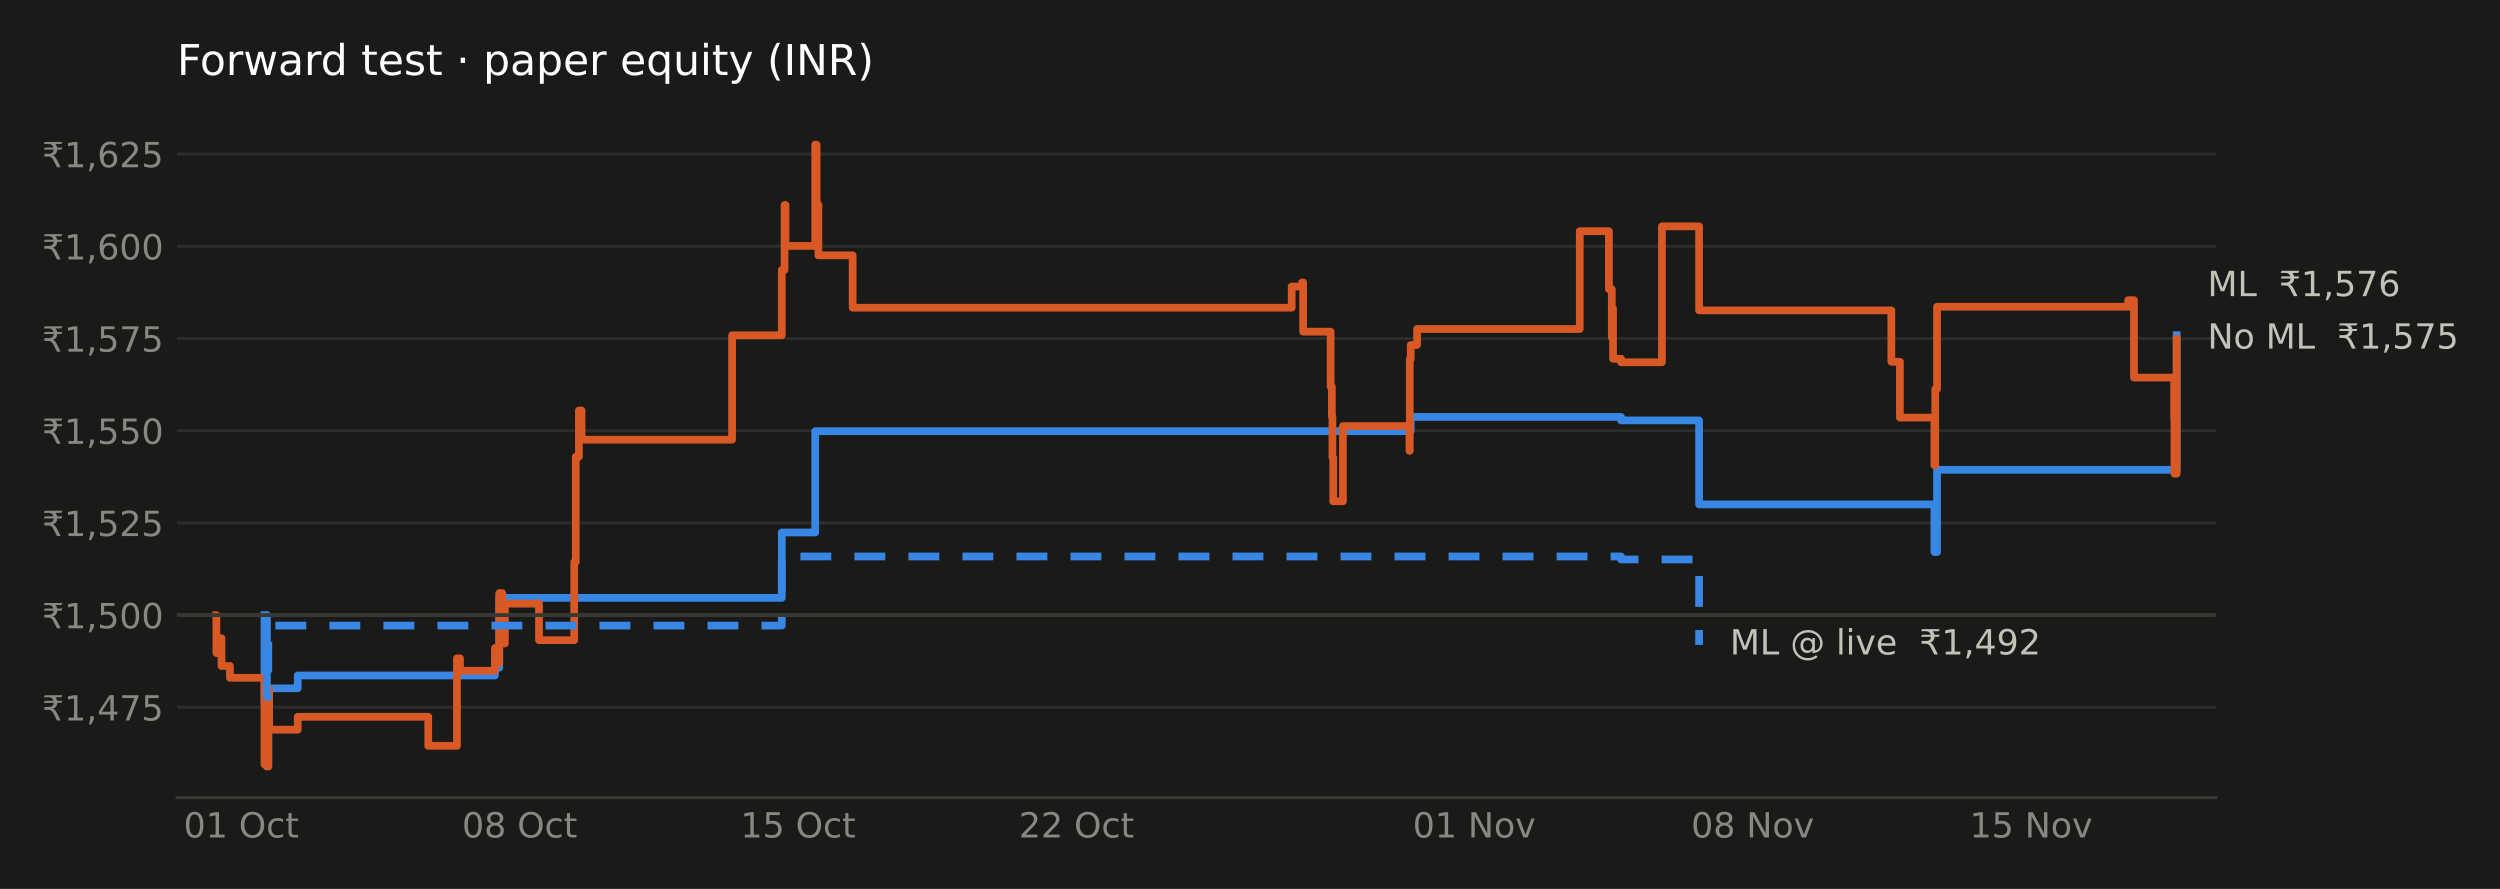
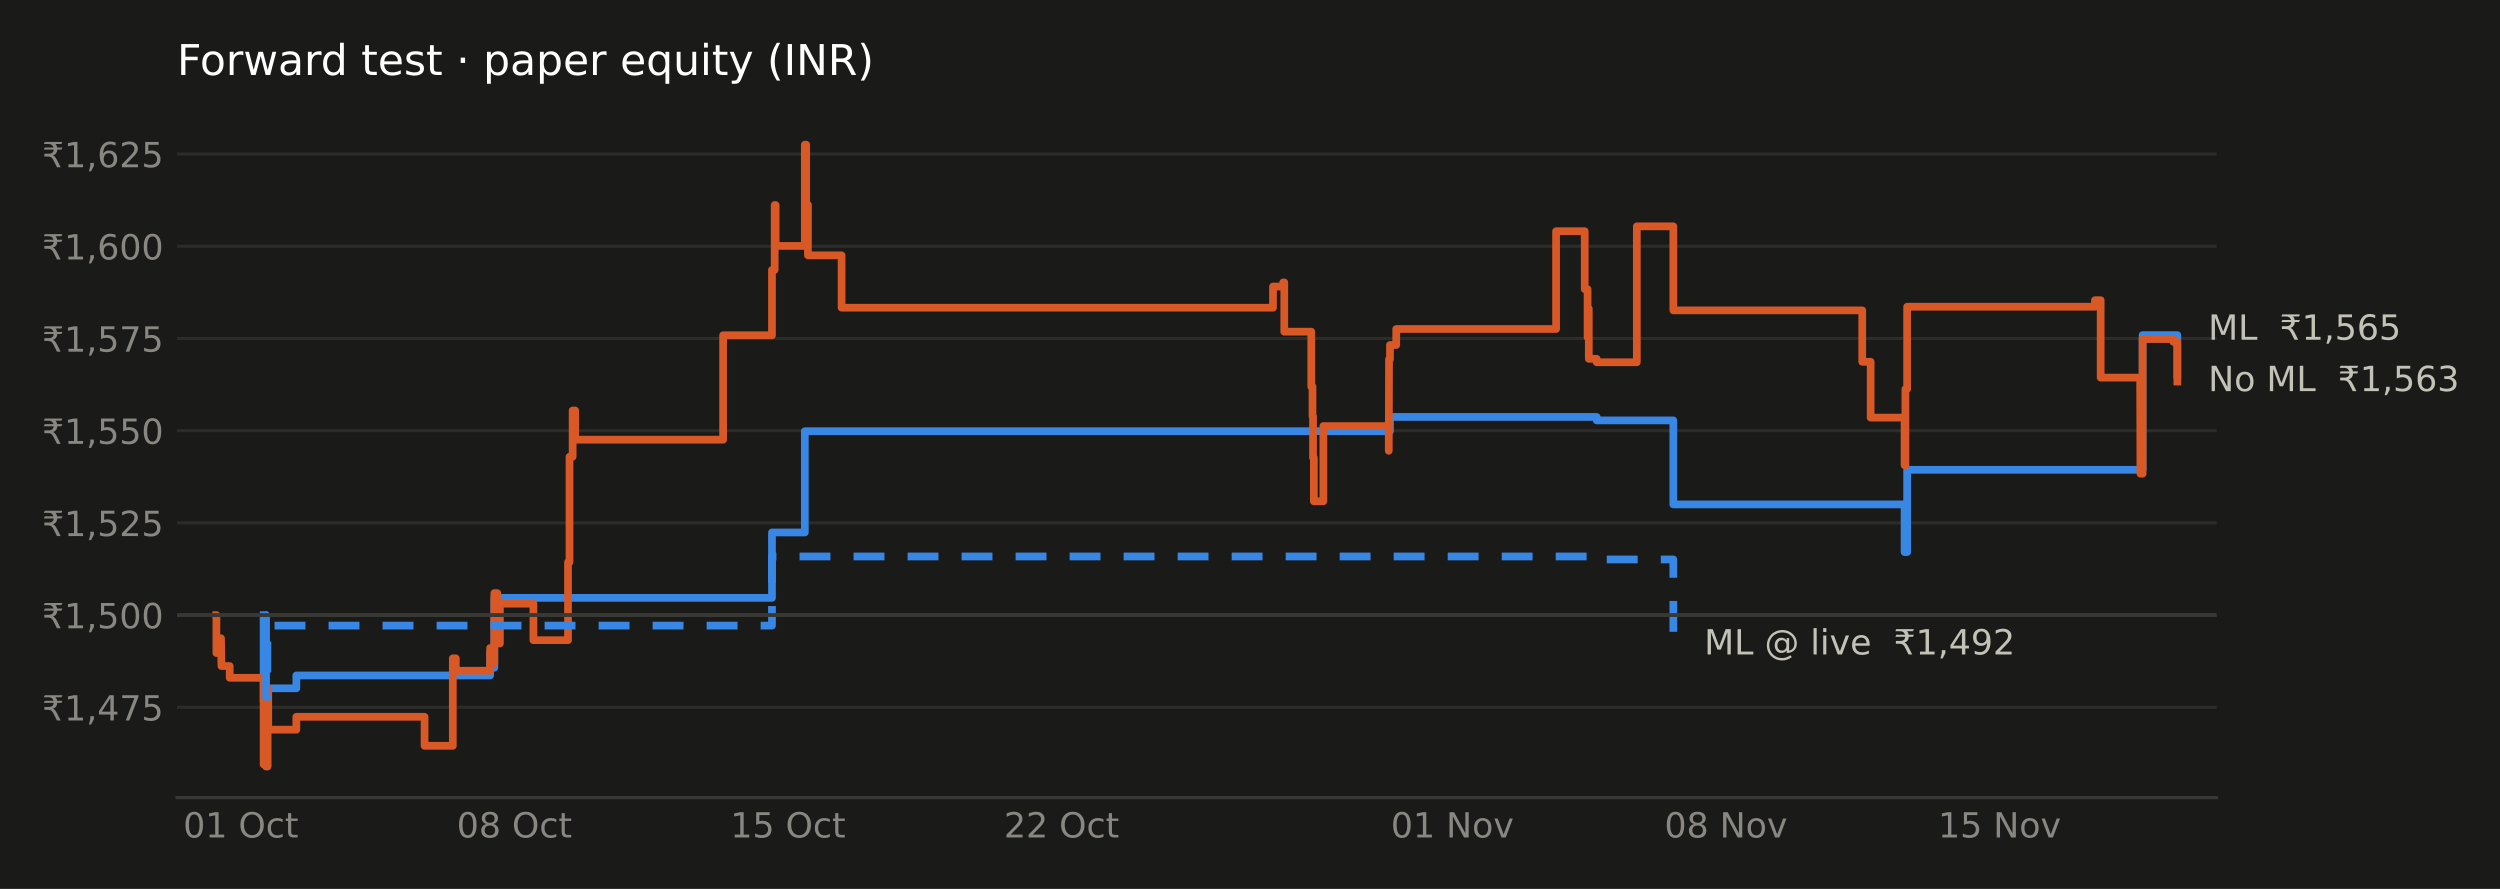
<svg xmlns="http://www.w3.org/2000/svg" xmlns:xlink="http://www.w3.org/1999/xlink" width="648pt" height="230.4pt" viewBox="0 0 648 230.4" version="1.1">
  <defs>
    <style type="text/css">*{stroke-linejoin: round; stroke-linecap: butt}</style>
  </defs>
  <g id="figure_1">
    <g id="patch_1">
      <path d="M 0 230.4  L 648 230.4  L 648 0  L 0 0  z " style="fill: #1a1a19" />
    </g>
    <g id="axes_1">
      <g id="patch_2">
-         <path d="M 45.89 206.74  L 574.352 206.74  L 574.352 29.44  L 45.89 29.44  z " style="fill: #1a1a19" />
+         <path d="M 45.89 206.74  L 574.532 206.74  L 574.532 29.44  L 45.89 29.44  z " style="fill: #1a1a19" />
      </g>
      <g id="matplotlib.axis_1">
        <g id="xtick_1">
          <g id="line2d_1" />
          <g id="text_1">
-             <g style="fill: #898781" transform="translate(47.59479 217.0786) scale(0.09 -0.09)">
+             <g style="fill: #898781" transform="translate(47.48564 217.0786) scale(0.09 -0.09)">
              <defs>
                <path id="DejaVuSans-30" d="M 2034 4250  Q 1547 4250 1301 3770  Q 1056 3291 1056 2328  Q 1056 1369 1301 889  Q 1547 409 2034 409  Q 2525 409 2770 889  Q 3016 1369 3016 2328  Q 3016 3291 2770 3770  Q 2525 4250 2034 4250  z M 2034 4750  Q 2819 4750 3233 4129  Q 3647 3509 3647 2328  Q 3647 1150 3233 529  Q 2819 -91 2034 -91  Q 1250 -91 836 529  Q 422 1150 422 2328  Q 422 3509 836 4129  Q 1250 4750 2034 4750  z " transform="scale(0.015625)" />
                <path id="DejaVuSans-31" d="M 794 531  L 1825 531  L 1825 4091  L 703 3866  L 703 4441  L 1819 4666  L 2450 4666  L 2450 531  L 3481 531  L 3481 0  L 794 0  L 794 531  z " transform="scale(0.015625)" />
                <path id="DejaVuSans-20" transform="scale(0.015625)" />
                <path id="DejaVuSans-4f" d="M 2522 4238  Q 1834 4238 1429 3725  Q 1025 3213 1025 2328  Q 1025 1447 1429 934  Q 1834 422 2522 422  Q 3209 422 3611 934  Q 4013 1447 4013 2328  Q 4013 3213 3611 3725  Q 3209 4238 2522 4238  z M 2522 4750  Q 3503 4750 4090 4092  Q 4678 3434 4678 2328  Q 4678 1225 4090 567  Q 3503 -91 2522 -91  Q 1538 -91 948 565  Q 359 1222 359 2328  Q 359 3434 948 4092  Q 1538 4750 2522 4750  z " transform="scale(0.015625)" />
                <path id="DejaVuSans-63" d="M 3122 3366  L 3122 2828  Q 2878 2963 2633 3030  Q 2388 3097 2138 3097  Q 1578 3097 1268 2742  Q 959 2388 959 1747  Q 959 1106 1268 751  Q 1578 397 2138 397  Q 2388 397 2633 464  Q 2878 531 3122 666  L 3122 134  Q 2881 22 2623 -34  Q 2366 -91 2075 -91  Q 1284 -91 818 406  Q 353 903 353 1747  Q 353 2603 823 3093  Q 1294 3584 2113 3584  Q 2378 3584 2631 3529  Q 2884 3475 3122 3366  z " transform="scale(0.015625)" />
                <path id="DejaVuSans-74" d="M 1172 4494  L 1172 3500  L 2356 3500  L 2356 3053  L 1172 3053  L 1172 1153  Q 1172 725 1289 603  Q 1406 481 1766 481  L 2356 481  L 2356 0  L 1766 0  Q 1100 0 847 248  Q 594 497 594 1153  L 594 3053  L 172 3053  L 172 3500  L 594 3500  L 594 4494  L 1172 4494  z " transform="scale(0.015625)" />
              </defs>
              <use xlink:href="#DejaVuSans-30" />
              <use xlink:href="#DejaVuSans-31" transform="translate(63.62305 0)" />
              <use xlink:href="#DejaVuSans-20" transform="translate(127.2461 0)" />
              <use xlink:href="#DejaVuSans-4f" transform="translate(159.0332 0)" />
              <use xlink:href="#DejaVuSans-63" transform="translate(237.7441 0)" />
              <use xlink:href="#DejaVuSans-74" transform="translate(292.7246 0)" />
            </g>
          </g>
        </g>
        <g id="xtick_2">
          <g id="line2d_2" />
          <g id="text_2">
-             <g style="fill: #898781" transform="translate(119.7613 217.0786) scale(0.09 -0.09)">
+             <g style="fill: #898781" transform="translate(118.3979 217.0786) scale(0.09 -0.09)">
              <defs>
                <path id="DejaVuSans-38" d="M 2034 2216  Q 1584 2216 1326 1975  Q 1069 1734 1069 1313  Q 1069 891 1326 650  Q 1584 409 2034 409  Q 2484 409 2743 651  Q 3003 894 3003 1313  Q 3003 1734 2745 1975  Q 2488 2216 2034 2216  z M 1403 2484  Q 997 2584 770 2862  Q 544 3141 544 3541  Q 544 4100 942 4425  Q 1341 4750 2034 4750  Q 2731 4750 3128 4425  Q 3525 4100 3525 3541  Q 3525 3141 3298 2862  Q 3072 2584 2669 2484  Q 3125 2378 3379 2068  Q 3634 1759 3634 1313  Q 3634 634 3220 271  Q 2806 -91 2034 -91  Q 1263 -91 848 271  Q 434 634 434 1313  Q 434 1759 690 2068  Q 947 2378 1403 2484  z M 1172 3481  Q 1172 3119 1398 2916  Q 1625 2713 2034 2713  Q 2441 2713 2670 2916  Q 2900 3119 2900 3481  Q 2900 3844 2670 4047  Q 2441 4250 2034 4250  Q 1625 4250 1398 4047  Q 1172 3844 1172 3481  z " transform="scale(0.015625)" />
              </defs>
              <use xlink:href="#DejaVuSans-30" />
              <use xlink:href="#DejaVuSans-38" transform="translate(63.62305 0)" />
              <use xlink:href="#DejaVuSans-20" transform="translate(127.2461 0)" />
              <use xlink:href="#DejaVuSans-4f" transform="translate(159.0332 0)" />
              <use xlink:href="#DejaVuSans-63" transform="translate(237.7441 0)" />
              <use xlink:href="#DejaVuSans-74" transform="translate(292.7246 0)" />
            </g>
          </g>
        </g>
        <g id="xtick_3">
          <g id="line2d_3" />
          <g id="text_3">
-             <g style="fill: #898781" transform="translate(191.9278 217.0786) scale(0.09 -0.09)">
+             <g style="fill: #898781" transform="translate(189.3101 217.0786) scale(0.09 -0.09)">
              <defs>
                <path id="DejaVuSans-35" d="M 691 4666  L 3169 4666  L 3169 4134  L 1269 4134  L 1269 2991  Q 1406 3038 1543 3061  Q 1681 3084 1819 3084  Q 2600 3084 3056 2656  Q 3513 2228 3513 1497  Q 3513 744 3044 326  Q 2575 -91 1722 -91  Q 1428 -91 1123 -41  Q 819 9 494 109  L 494 744  Q 775 591 1075 516  Q 1375 441 1709 441  Q 2250 441 2565 725  Q 2881 1009 2881 1497  Q 2881 1984 2565 2268  Q 2250 2553 1709 2553  Q 1456 2553 1204 2497  Q 953 2441 691 2322  L 691 4666  z " transform="scale(0.015625)" />
              </defs>
              <use xlink:href="#DejaVuSans-31" />
              <use xlink:href="#DejaVuSans-35" transform="translate(63.62305 0)" />
              <use xlink:href="#DejaVuSans-20" transform="translate(127.2461 0)" />
              <use xlink:href="#DejaVuSans-4f" transform="translate(159.0332 0)" />
              <use xlink:href="#DejaVuSans-63" transform="translate(237.7441 0)" />
              <use xlink:href="#DejaVuSans-74" transform="translate(292.7246 0)" />
            </g>
          </g>
        </g>
        <g id="xtick_4">
          <g id="line2d_4" />
          <g id="text_4">
-             <g style="fill: #898781" transform="translate(264.0944 217.0786) scale(0.09 -0.09)">
+             <g style="fill: #898781" transform="translate(260.2224 217.0786) scale(0.09 -0.09)">
              <defs>
                <path id="DejaVuSans-32" d="M 1228 531  L 3431 531  L 3431 0  L 469 0  L 469 531  Q 828 903 1448 1529  Q 2069 2156 2228 2338  Q 2531 2678 2651 2914  Q 2772 3150 2772 3378  Q 2772 3750 2511 3984  Q 2250 4219 1831 4219  Q 1534 4219 1204 4116  Q 875 4013 500 3803  L 500 4441  Q 881 4594 1212 4672  Q 1544 4750 1819 4750  Q 2544 4750 2975 4387  Q 3406 4025 3406 3419  Q 3406 3131 3298 2873  Q 3191 2616 2906 2266  Q 2828 2175 2409 1742  Q 1991 1309 1228 531  z " transform="scale(0.015625)" />
              </defs>
              <use xlink:href="#DejaVuSans-32" />
              <use xlink:href="#DejaVuSans-32" transform="translate(63.62305 0)" />
              <use xlink:href="#DejaVuSans-20" transform="translate(127.2461 0)" />
              <use xlink:href="#DejaVuSans-4f" transform="translate(159.0332 0)" />
              <use xlink:href="#DejaVuSans-63" transform="translate(237.7441 0)" />
              <use xlink:href="#DejaVuSans-74" transform="translate(292.7246 0)" />
            </g>
          </g>
        </g>
        <g id="xtick_5">
          <g id="line2d_5" />
          <g id="text_5">
-             <g style="fill: #898781" transform="translate(366.1868 217.0786) scale(0.09 -0.09)">
+             <g style="fill: #898781" transform="translate(360.5229 217.0786) scale(0.09 -0.09)">
              <defs>
                <path id="DejaVuSans-4e" d="M 628 4666  L 1478 4666  L 3547 763  L 3547 4666  L 4159 4666  L 4159 0  L 3309 0  L 1241 3903  L 1241 0  L 628 0  L 628 4666  z " transform="scale(0.015625)" />
                <path id="DejaVuSans-6f" d="M 1959 3097  Q 1497 3097 1228 2736  Q 959 2375 959 1747  Q 959 1119 1226 758  Q 1494 397 1959 397  Q 2419 397 2687 759  Q 2956 1122 2956 1747  Q 2956 2369 2687 2733  Q 2419 3097 1959 3097  z M 1959 3584  Q 2709 3584 3137 3096  Q 3566 2609 3566 1747  Q 3566 888 3137 398  Q 2709 -91 1959 -91  Q 1206 -91 779 398  Q 353 888 353 1747  Q 353 2609 779 3096  Q 1206 3584 1959 3584  z " transform="scale(0.015625)" />
                <path id="DejaVuSans-76" d="M 191 3500  L 800 3500  L 1894 563  L 2988 3500  L 3597 3500  L 2284 0  L 1503 0  L 191 3500  z " transform="scale(0.015625)" />
              </defs>
              <use xlink:href="#DejaVuSans-30" />
              <use xlink:href="#DejaVuSans-31" transform="translate(63.62305 0)" />
              <use xlink:href="#DejaVuSans-20" transform="translate(127.2461 0)" />
              <use xlink:href="#DejaVuSans-4e" transform="translate(159.0332 0)" />
              <use xlink:href="#DejaVuSans-6f" transform="translate(233.8379 0)" />
              <use xlink:href="#DejaVuSans-76" transform="translate(295.0195 0)" />
            </g>
          </g>
        </g>
        <g id="xtick_6">
          <g id="line2d_6" />
          <g id="text_6">
-             <g style="fill: #898781" transform="translate(438.3533 217.0786) scale(0.09 -0.09)">
+             <g style="fill: #898781" transform="translate(431.4351 217.0786) scale(0.09 -0.09)">
              <use xlink:href="#DejaVuSans-30" />
              <use xlink:href="#DejaVuSans-38" transform="translate(63.62305 0)" />
              <use xlink:href="#DejaVuSans-20" transform="translate(127.2461 0)" />
              <use xlink:href="#DejaVuSans-4e" transform="translate(159.0332 0)" />
              <use xlink:href="#DejaVuSans-6f" transform="translate(233.8379 0)" />
              <use xlink:href="#DejaVuSans-76" transform="translate(295.0195 0)" />
            </g>
          </g>
        </g>
        <g id="xtick_7">
          <g id="line2d_7" />
          <g id="text_7">
-             <g style="fill: #898781" transform="translate(510.5198 217.0786) scale(0.09 -0.09)">
+             <g style="fill: #898781" transform="translate(502.3474 217.0786) scale(0.09 -0.09)">
              <use xlink:href="#DejaVuSans-31" />
              <use xlink:href="#DejaVuSans-35" transform="translate(63.62305 0)" />
              <use xlink:href="#DejaVuSans-20" transform="translate(127.2461 0)" />
              <use xlink:href="#DejaVuSans-4e" transform="translate(159.0332 0)" />
              <use xlink:href="#DejaVuSans-6f" transform="translate(233.8379 0)" />
              <use xlink:href="#DejaVuSans-76" transform="translate(295.0195 0)" />
            </g>
          </g>
        </g>
      </g>
      <g id="matplotlib.axis_2">
        <g id="ytick_1">
          <g id="line2d_8">
-             <path d="M 45.89 183.332  L 574.352 183.332  " clip-path="url(#pe109ed3dd5)" style="fill: none; stroke: #2c2c2a; stroke-width: 0.8; stroke-linecap: square" />
+             <path d="M 45.89 183.332  L 574.532 183.332  " clip-path="url(#pf45fdff407)" style="fill: none; stroke: #2c2c2a; stroke-width: 0.8; stroke-linecap: square" />
          </g>
          <g id="line2d_9" />
          <g id="text_8">
            <g style="fill: #898781" transform="translate(10.89844 186.7514) scale(0.09 -0.09)">
              <defs>
                <path id="DejaVuSans-20b9" d="M 331 4281  L 503 4666  L 3747 4666  L 3575 4281  L 2469 4281  Q 2716 4038 2781 3634  L 3747 3634  L 3575 3250  L 2806 3250  Q 2791 2856 2600 2591  Q 2397 2300 2006 2188  Q 2209 2119 2400 1894  Q 2584 1681 2788 1275  L 3428 0  L 2750 0  L 2153 1197  Q 1919 1669 1706 1819  Q 1488 1972 1113 1972  L 425 1972  L 425 2491  L 1219 2491  Q 1675 2491 1906 2700  Q 2119 2894 2138 3250  L 331 3250  L 503 3634  L 2103 3634  Q 2047 3844 1906 4006  Q 1675 4281 1219 4281  L 331 4281  z " transform="scale(0.015625)" />
                <path id="DejaVuSans-2c" d="M 750 794  L 1409 794  L 1409 256  L 897 -744  L 494 -744  L 750 256  L 750 794  z " transform="scale(0.015625)" />
                <path id="DejaVuSans-34" d="M 2419 4116  L 825 1625  L 2419 1625  L 2419 4116  z M 2253 4666  L 3047 4666  L 3047 1625  L 3713 1625  L 3713 1100  L 3047 1100  L 3047 0  L 2419 0  L 2419 1100  L 313 1100  L 313 1709  L 2253 4666  z " transform="scale(0.015625)" />
                <path id="DejaVuSans-37" d="M 525 4666  L 3525 4666  L 3525 4397  L 1831 0  L 1172 0  L 2766 4134  L 525 4134  L 525 4666  z " transform="scale(0.015625)" />
              </defs>
              <use xlink:href="#DejaVuSans-20b9" />
              <use xlink:href="#DejaVuSans-31" transform="translate(63.62305 0)" />
              <use xlink:href="#DejaVuSans-2c" transform="translate(127.2461 0)" />
              <use xlink:href="#DejaVuSans-34" transform="translate(159.0332 0)" />
              <use xlink:href="#DejaVuSans-37" transform="translate(222.6562 0)" />
              <use xlink:href="#DejaVuSans-35" transform="translate(286.2793 0)" />
            </g>
          </g>
        </g>
        <g id="ytick_2">
          <g id="line2d_10">
-             <path d="M 45.89 159.432  L 574.352 159.432  " clip-path="url(#pe109ed3dd5)" style="fill: none; stroke: #2c2c2a; stroke-width: 0.8; stroke-linecap: square" />
+             <path d="M 45.89 159.432  L 574.532 159.432  " clip-path="url(#pf45fdff407)" style="fill: none; stroke: #2c2c2a; stroke-width: 0.8; stroke-linecap: square" />
          </g>
          <g id="line2d_11" />
          <g id="text_9">
            <g style="fill: #898781" transform="translate(10.89844 162.851) scale(0.09 -0.09)">
              <use xlink:href="#DejaVuSans-20b9" />
              <use xlink:href="#DejaVuSans-31" transform="translate(63.62305 0)" />
              <use xlink:href="#DejaVuSans-2c" transform="translate(127.2461 0)" />
              <use xlink:href="#DejaVuSans-35" transform="translate(159.0332 0)" />
              <use xlink:href="#DejaVuSans-30" transform="translate(222.6562 0)" />
              <use xlink:href="#DejaVuSans-30" transform="translate(286.2793 0)" />
            </g>
          </g>
        </g>
        <g id="ytick_3">
          <g id="line2d_12">
-             <path d="M 45.89 135.531  L 574.352 135.531  " clip-path="url(#pe109ed3dd5)" style="fill: none; stroke: #2c2c2a; stroke-width: 0.8; stroke-linecap: square" />
+             <path d="M 45.89 135.531  L 574.532 135.531  " clip-path="url(#pf45fdff407)" style="fill: none; stroke: #2c2c2a; stroke-width: 0.8; stroke-linecap: square" />
          </g>
          <g id="line2d_13" />
          <g id="text_10">
            <g style="fill: #898781" transform="translate(10.89844 138.9506) scale(0.09 -0.09)">
              <use xlink:href="#DejaVuSans-20b9" />
              <use xlink:href="#DejaVuSans-31" transform="translate(63.62305 0)" />
              <use xlink:href="#DejaVuSans-2c" transform="translate(127.2461 0)" />
              <use xlink:href="#DejaVuSans-35" transform="translate(159.0332 0)" />
              <use xlink:href="#DejaVuSans-32" transform="translate(222.6562 0)" />
              <use xlink:href="#DejaVuSans-35" transform="translate(286.2793 0)" />
            </g>
          </g>
        </g>
        <g id="ytick_4">
          <g id="line2d_14">
-             <path d="M 45.89 111.631  L 574.352 111.631  " clip-path="url(#pe109ed3dd5)" style="fill: none; stroke: #2c2c2a; stroke-width: 0.8; stroke-linecap: square" />
+             <path d="M 45.89 111.631  L 574.532 111.631  " clip-path="url(#pf45fdff407)" style="fill: none; stroke: #2c2c2a; stroke-width: 0.8; stroke-linecap: square" />
          </g>
          <g id="line2d_15" />
          <g id="text_11">
            <g style="fill: #898781" transform="translate(10.89844 115.0502) scale(0.09 -0.09)">
              <use xlink:href="#DejaVuSans-20b9" />
              <use xlink:href="#DejaVuSans-31" transform="translate(63.62305 0)" />
              <use xlink:href="#DejaVuSans-2c" transform="translate(127.2461 0)" />
              <use xlink:href="#DejaVuSans-35" transform="translate(159.0332 0)" />
              <use xlink:href="#DejaVuSans-35" transform="translate(222.6562 0)" />
              <use xlink:href="#DejaVuSans-30" transform="translate(286.2793 0)" />
            </g>
          </g>
        </g>
        <g id="ytick_5">
          <g id="line2d_16">
-             <path d="M 45.89 87.731  L 574.352 87.731  " clip-path="url(#pe109ed3dd5)" style="fill: none; stroke: #2c2c2a; stroke-width: 0.8; stroke-linecap: square" />
+             <path d="M 45.89 87.731  L 574.532 87.731  " clip-path="url(#pf45fdff407)" style="fill: none; stroke: #2c2c2a; stroke-width: 0.8; stroke-linecap: square" />
          </g>
          <g id="line2d_17" />
          <g id="text_12">
            <g style="fill: #898781" transform="translate(10.89844 91.14983) scale(0.09 -0.09)">
              <use xlink:href="#DejaVuSans-20b9" />
              <use xlink:href="#DejaVuSans-31" transform="translate(63.62305 0)" />
              <use xlink:href="#DejaVuSans-2c" transform="translate(127.2461 0)" />
              <use xlink:href="#DejaVuSans-35" transform="translate(159.0332 0)" />
              <use xlink:href="#DejaVuSans-37" transform="translate(222.6562 0)" />
              <use xlink:href="#DejaVuSans-35" transform="translate(286.2793 0)" />
            </g>
          </g>
        </g>
        <g id="ytick_6">
          <g id="line2d_18">
-             <path d="M 45.89 63.83  L 574.352 63.83  " clip-path="url(#pe109ed3dd5)" style="fill: none; stroke: #2c2c2a; stroke-width: 0.8; stroke-linecap: square" />
+             <path d="M 45.89 63.83  L 574.532 63.83  " clip-path="url(#pf45fdff407)" style="fill: none; stroke: #2c2c2a; stroke-width: 0.8; stroke-linecap: square" />
          </g>
          <g id="line2d_19" />
          <g id="text_13">
            <g style="fill: #898781" transform="translate(10.89844 67.24944) scale(0.09 -0.09)">
              <defs>
                <path id="DejaVuSans-36" d="M 2113 2584  Q 1688 2584 1439 2293  Q 1191 2003 1191 1497  Q 1191 994 1439 701  Q 1688 409 2113 409  Q 2538 409 2786 701  Q 3034 994 3034 1497  Q 3034 2003 2786 2293  Q 2538 2584 2113 2584  z M 3366 4563  L 3366 3988  Q 3128 4100 2886 4159  Q 2644 4219 2406 4219  Q 1781 4219 1451 3797  Q 1122 3375 1075 2522  Q 1259 2794 1537 2939  Q 1816 3084 2150 3084  Q 2853 3084 3261 2657  Q 3669 2231 3669 1497  Q 3669 778 3244 343  Q 2819 -91 2113 -91  Q 1303 -91 875 529  Q 447 1150 447 2328  Q 447 3434 972 4092  Q 1497 4750 2381 4750  Q 2619 4750 2861 4703  Q 3103 4656 3366 4563  z " transform="scale(0.015625)" />
              </defs>
              <use xlink:href="#DejaVuSans-20b9" />
              <use xlink:href="#DejaVuSans-31" transform="translate(63.62305 0)" />
              <use xlink:href="#DejaVuSans-2c" transform="translate(127.2461 0)" />
              <use xlink:href="#DejaVuSans-36" transform="translate(159.0332 0)" />
              <use xlink:href="#DejaVuSans-30" transform="translate(222.6562 0)" />
              <use xlink:href="#DejaVuSans-30" transform="translate(286.2793 0)" />
            </g>
          </g>
        </g>
        <g id="ytick_7">
          <g id="line2d_20">
-             <path d="M 45.89 39.93  L 574.352 39.93  " clip-path="url(#pe109ed3dd5)" style="fill: none; stroke: #2c2c2a; stroke-width: 0.8; stroke-linecap: square" />
+             <path d="M 45.89 39.93  L 574.532 39.93  " clip-path="url(#pf45fdff407)" style="fill: none; stroke: #2c2c2a; stroke-width: 0.8; stroke-linecap: square" />
          </g>
          <g id="line2d_21" />
          <g id="text_14">
            <g style="fill: #898781" transform="translate(10.89844 43.34906) scale(0.09 -0.09)">
              <use xlink:href="#DejaVuSans-20b9" />
              <use xlink:href="#DejaVuSans-31" transform="translate(63.62305 0)" />
              <use xlink:href="#DejaVuSans-2c" transform="translate(127.2461 0)" />
              <use xlink:href="#DejaVuSans-36" transform="translate(159.0332 0)" />
              <use xlink:href="#DejaVuSans-32" transform="translate(222.6562 0)" />
              <use xlink:href="#DejaVuSans-35" transform="translate(286.2793 0)" />
            </g>
          </g>
        </g>
      </g>
      <g id="line2d_22">
-         <path d="M 68.546 159.432  L 68.546 159.432  L 68.546 181.9  L 68.868 181.9  L 68.868 177.919  L 69.19 177.919  L 69.19 198.6  L 69.548 198.6  L 69.548 178.406  L 77.173 178.406  L 77.173 175.074  L 128.291 175.074  L 128.291 169.183  L 129.15 169.183  L 129.15 173.084  L 129.401 173.084  L 129.401 154.962  L 202.641 154.962  L 202.641 138.019  L 211.304 138.019  L 211.304 111.772  L 365.66 111.772  L 365.66 108.075  L 420.179 108.075  L 420.179 108.968  L 440.404 108.968  L 440.404 130.746  L 501.402 130.746  L 501.402 143.098  L 502.082 143.098  L 502.082 121.767  L 564.19 121.767  L 564.19 86.865  " clip-path="url(#pe109ed3dd5)" style="fill: none; stroke: #3987e5; stroke-width: 2; stroke-linecap: square" />
+         <path d="M 68.332 159.432  L 68.332 159.432  L 68.332 181.9  L 68.649 181.9  L 68.649 177.919  L 68.965 177.919  L 68.965 198.6  L 69.317 198.6  L 69.317 178.406  L 76.809 178.406  L 76.809 175.074  L 127.039 175.074  L 127.039 169.183  L 127.883 169.183  L 127.883 173.084  L 128.129 173.084  L 128.129 154.962  L 200.097 154.962  L 200.097 138.019  L 208.609 138.019  L 208.609 111.772  L 360.282 111.772  L 360.282 108.075  L 413.853 108.075  L 413.853 108.968  L 433.727 108.968  L 433.727 130.746  L 493.665 130.746  L 493.665 143.098  L 494.333 143.098  L 494.333 121.767  L 555.361 121.767  L 555.361 86.865  L 564.366 86.865  L 564.366 97.145  " clip-path="url(#pf45fdff407)" style="fill: none; stroke: #3987e5; stroke-width: 2; stroke-linecap: square" />
      </g>
      <g id="line2d_23">
-         <path d="M 56.053 159.432  L 56.089 159.432  L 56.089 169.264  L 57.306 169.264  L 57.306 165.445  L 57.413 165.445  L 57.413 172.637  L 59.597 172.637  L 59.597 175.684  L 68.546 175.684  L 68.546 198.153  L 68.653 198.153  L 68.653 181.982  L 68.868 181.982  L 68.868 178  L 69.19 178  L 69.19 198.681  L 69.548 198.681  L 69.548 178.487  L 69.763 178.487  L 69.763 189.133  L 77.173 189.133  L 77.173 185.801  L 111.001 185.801  L 111.001 193.318  L 118.447 193.318  L 118.447 170.646  L 119.234 170.646  L 119.234 173.856  L 128.291 173.856  L 128.291 167.964  L 129.15 167.964  L 129.15 171.865  L 129.401 171.865  L 129.401 153.743  L 130.188 153.743  L 130.188 166.664  L 130.582 166.664  L 130.582 166.786  L 130.868 166.786  L 130.868 156.466  L 139.71 156.466  L 139.71 165.933  L 148.838 165.933  L 148.838 145.699  L 149.232 145.699  L 149.232 118.395  L 150.055 118.395  L 150.055 106.409  L 150.736 106.409  L 150.736 113.966  L 189.754 113.966  L 189.754 86.906  L 202.641 86.906  L 202.641 69.963  L 203.357 69.963  L 203.357 53.142  L 203.608 53.142  L 203.608 63.746  L 211.304 63.746  L 211.304 37.499  L 211.662 37.499  L 211.662 53.101  L 212.127 53.101  L 212.127 66.184  L 221.005 66.184  L 221.005 79.755  L 334.803 79.755  L 334.803 74.27  L 337.488 74.27  L 337.488 73.213  L 337.774 73.213  L 337.774 85.971  L 344.898 85.971  L 344.898 100.233  L 345.22 100.233  L 345.22 107.912  L 345.363 107.912  L 345.363 118.639  L 345.578 118.639  L 345.578 129.934  L 348.084 129.934  L 348.084 110.431  L 365.338 110.431  L 365.338 116.851  L 365.409 116.851  L 365.409 93.122  L 365.66 93.122  L 365.66 89.425  L 367.307 89.425  L 367.307 85.281  L 409.475 85.281  L 409.475 59.927  L 417.029 59.927  L 417.029 74.961  L 417.78 74.961  L 417.78 87.475  L 418.031 87.475  L 418.031 79.999  L 418.102 79.999  L 418.102 93.001  L 420.179 93.001  L 420.179 93.894  L 430.775 93.894  L 430.775 58.668  L 440.404 58.668  L 440.404 80.446  L 490.233 80.446  L 490.233 93.773  L 492.453 93.773  L 492.453 108.237  L 501.402 108.237  L 501.402 120.589  L 501.617 120.589  L 501.617 100.842  L 502.082 100.842  L 502.082 79.511  L 551.625 79.511  L 551.625 77.805  L 553.128 77.805  L 553.128 97.876  L 563.545 97.876  L 563.545 108.521  L 563.617 108.521  L 563.617 122.783  L 564.19 122.783  L 564.19 87.881  " clip-path="url(#pe109ed3dd5)" style="fill: none; stroke: #d95926; stroke-width: 2; stroke-linecap: square" />
+         <path d="M 56.056 159.432  L 56.091 159.432  L 56.091 169.264  L 57.287 169.264  L 57.287 165.445  L 57.393 172.637  L 59.538 172.637  L 59.538 175.684  L 68.332 175.684  L 68.332 198.153  L 68.438 181.982  L 68.649 181.982  L 68.649 178  L 68.965 178  L 68.965 198.681  L 69.317 198.681  L 69.317 178.487  L 69.528 178.487  L 69.528 189.133  L 76.809 189.133  L 76.809 185.801  L 110.049 185.801  L 110.049 193.318  L 117.366 193.318  L 117.366 170.646  L 118.14 170.646  L 118.14 173.856  L 127.039 173.856  L 127.039 167.964  L 127.883 167.964  L 127.883 171.865  L 128.129 171.865  L 128.129 153.743  L 128.903 153.743  L 128.903 166.664  L 129.29 166.664  L 129.29 166.786  L 129.571 166.786  L 129.571 156.466  L 138.26 156.466  L 138.26 165.933  L 147.229 165.933  L 147.229 145.699  L 147.616 145.699  L 147.616 118.395  L 148.425 118.395  L 148.425 106.409  L 149.093 106.409  L 149.093 113.966  L 187.434 113.966  L 187.434 86.906  L 200.097 86.906  L 200.097 69.963  L 200.8 69.963  L 200.8 53.142  L 201.046 53.142  L 201.046 63.746  L 208.609 63.746  L 208.609 37.499  L 208.961 37.499  L 208.961 53.101  L 209.418 53.101  L 209.418 66.184  L 218.141 66.184  L 218.141 79.755  L 329.962 79.755  L 329.962 74.27  L 332.6 74.27  L 332.6 73.213  L 332.881 73.213  L 332.881 85.971  L 339.881 85.971  L 339.881 100.233  L 340.198 100.233  L 340.198 107.912  L 340.338 107.912  L 340.338 118.639  L 340.549 118.639  L 340.549 129.934  L 343.012 129.934  L 343.012 110.431  L 359.966 110.431  L 359.966 116.851  L 360.036 93.122  L 360.282 93.122  L 360.282 89.425  L 361.9 89.425  L 361.9 85.281  L 403.336 85.281  L 403.336 59.927  L 410.758 59.927  L 410.758 74.961  L 411.497 74.961  L 411.497 87.475  L 411.743 87.475  L 411.813 79.999  L 411.813 93.001  L 413.853 93.001  L 413.853 93.894  L 424.265 93.894  L 424.265 58.668  L 433.727 58.668  L 433.727 80.446  L 482.69 80.446  L 482.69 93.773  L 484.871 93.773  L 484.871 108.237  L 493.665 108.237  L 493.665 120.589  L 493.876 120.589  L 493.876 100.842  L 494.333 100.842  L 494.333 79.511  L 543.015 79.511  L 543.015 77.805  L 544.492 77.805  L 544.492 97.876  L 554.728 97.876  L 554.799 122.783  L 555.361 122.783  L 555.361 87.881  L 563.346 87.881  L 563.346 88.612  L 564.366 88.612  L 564.366 98.892  L 564.366 98.892  " clip-path="url(#pf45fdff407)" style="fill: none; stroke: #d95926; stroke-width: 2; stroke-linecap: square" />
      </g>
      <g id="line2d_24">
-         <path d="M 69.083 159.432  L 69.19 159.432  L 69.19 180.641  L 69.548 180.641  L 69.548 162.154  L 202.641 162.154  L 202.641 144.236  L 420.179 144.236  L 420.179 145.008  L 440.404 145.008  L 440.404 167.152  " clip-path="url(#pe109ed3dd5)" style="fill: none; stroke-dasharray: 8,6; stroke-dashoffset: 0; stroke: #3987e5; stroke-width: 2" />
+         <path d="M 68.86 159.432  L 68.965 159.432  L 68.965 180.641  L 69.317 180.641  L 69.317 162.154  L 200.097 162.154  L 200.097 144.236  L 413.853 144.236  L 413.853 145.008  L 433.727 145.008  L 433.727 167.152  " clip-path="url(#pf45fdff407)" style="fill: none; stroke-dasharray: 8,6; stroke-dashoffset: 0; stroke: #3987e5; stroke-width: 2" />
      </g>
      <g id="line2d_25">
-         <path d="M 45.89 159.432  L 574.352 159.432  " clip-path="url(#pe109ed3dd5)" style="fill: none; stroke: #383835; stroke-linecap: square" />
+         <path d="M 45.89 159.432  L 574.532 159.432  " clip-path="url(#pf45fdff407)" style="fill: none; stroke: #383835; stroke-linecap: square" />
      </g>
      <g id="patch_3">
-         <path d="M 45.89 206.74  L 574.352 206.74  " style="fill: none; stroke: #383835; stroke-width: 0.8; stroke-linejoin: miter; stroke-linecap: square" />
+         <path d="M 45.89 206.74  L 574.532 206.74  " style="fill: none; stroke: #383835; stroke-width: 0.8; stroke-linejoin: miter; stroke-linecap: square" />
      </g>
      <g id="text_15">
-         <g style="fill: #c3c2b7" transform="translate(448.4039 169.635) scale(0.09 -0.09)">
+         <g style="fill: #c3c2b7" transform="translate(441.7272 169.635) scale(0.09 -0.09)">
          <defs>
            <path id="DejaVuSans-4d" d="M 628 4666  L 1569 4666  L 2759 1491  L 3956 4666  L 4897 4666  L 4897 0  L 4281 0  L 4281 4097  L 3078 897  L 2444 897  L 1241 4097  L 1241 0  L 628 0  L 628 4666  z " transform="scale(0.015625)" />
            <path id="DejaVuSans-4c" d="M 628 4666  L 1259 4666  L 1259 531  L 3531 531  L 3531 0  L 628 0  L 628 4666  z " transform="scale(0.015625)" />
            <path id="DejaVuSans-40" d="M 2381 1678  Q 2381 1231 2603 976  Q 2825 722 3213 722  Q 3597 722 3817 978  Q 4038 1234 4038 1678  Q 4038 2116 3813 2373  Q 3588 2631 3206 2631  Q 2828 2631 2604 2375  Q 2381 2119 2381 1678  z M 4084 744  Q 3897 503 3655 389  Q 3413 275 3091 275  Q 2553 275 2217 664  Q 1881 1053 1881 1678  Q 1881 2303 2218 2693  Q 2556 3084 3091 3084  Q 3413 3084 3656 2967  Q 3900 2850 4084 2613  L 4084 3022  L 4531 3022  L 4531 722  Q 4988 791 5245 1139  Q 5503 1488 5503 2041  Q 5503 2375 5404 2669  Q 5306 2963 5106 3213  Q 4781 3622 4314 3839  Q 3847 4056 3297 4056  Q 2913 4056 2559 3954  Q 2206 3853 1906 3653  Q 1416 3334 1139 2817  Q 863 2300 863 1697  Q 863 1200 1042 765  Q 1222 331 1563 0  Q 1891 -325 2322 -495  Q 2753 -666 3244 -666  Q 3647 -666 4036 -530  Q 4425 -394 4750 -141  L 5031 -488  Q 4641 -791 4180 -952  Q 3719 -1113 3244 -1113  Q 2666 -1113 2153 -908  Q 1641 -703 1241 -313  Q 841 78 631 592  Q 422 1106 422 1697  Q 422 2266 634 2781  Q 847 3297 1241 3688  Q 1644 4084 2172 4295  Q 2700 4506 3291 4506  Q 3953 4506 4520 4234  Q 5088 3963 5472 3463  Q 5706 3156 5829 2797  Q 5953 2438 5953 2053  Q 5953 1231 5456 756  Q 4959 281 4084 263  L 4084 744  z " transform="scale(0.015625)" />
            <path id="DejaVuSans-6c" d="M 603 4863  L 1178 4863  L 1178 0  L 603 0  L 603 4863  z " transform="scale(0.015625)" />
            <path id="DejaVuSans-69" d="M 603 3500  L 1178 3500  L 1178 0  L 603 0  L 603 3500  z M 603 4863  L 1178 4863  L 1178 4134  L 603 4134  L 603 4863  z " transform="scale(0.015625)" />
            <path id="DejaVuSans-65" d="M 3597 1894  L 3597 1613  L 953 1613  Q 991 1019 1311 708  Q 1631 397 2203 397  Q 2534 397 2845 478  Q 3156 559 3463 722  L 3463 178  Q 3153 47 2828 -22  Q 2503 -91 2169 -91  Q 1331 -91 842 396  Q 353 884 353 1716  Q 353 2575 817 3079  Q 1281 3584 2069 3584  Q 2775 3584 3186 3129  Q 3597 2675 3597 1894  z M 3022 2063  Q 3016 2534 2758 2815  Q 2500 3097 2075 3097  Q 1594 3097 1305 2825  Q 1016 2553 972 2059  L 3022 2063  z " transform="scale(0.015625)" />
            <path id="DejaVuSans-39" d="M 703 97  L 703 672  Q 941 559 1184 500  Q 1428 441 1663 441  Q 2288 441 2617 861  Q 2947 1281 2994 2138  Q 2813 1869 2534 1725  Q 2256 1581 1919 1581  Q 1219 1581 811 2004  Q 403 2428 403 3163  Q 403 3881 828 4315  Q 1253 4750 1959 4750  Q 2769 4750 3195 4129  Q 3622 3509 3622 2328  Q 3622 1225 3098 567  Q 2575 -91 1691 -91  Q 1453 -91 1209 -44  Q 966 3 703 97  z M 1959 2075  Q 2384 2075 2632 2365  Q 2881 2656 2881 3163  Q 2881 3666 2632 3958  Q 2384 4250 1959 4250  Q 1534 4250 1286 3958  Q 1038 3666 1038 3163  Q 1038 2656 1286 2365  Q 1534 2075 1959 2075  z " transform="scale(0.015625)" />
          </defs>
          <use xlink:href="#DejaVuSans-4d" />
          <use xlink:href="#DejaVuSans-4c" transform="translate(86.2793 0)" />
          <use xlink:href="#DejaVuSans-20" transform="translate(141.9922 0)" />
          <use xlink:href="#DejaVuSans-40" transform="translate(173.7793 0)" />
          <use xlink:href="#DejaVuSans-20" transform="translate(273.7793 0)" />
          <use xlink:href="#DejaVuSans-6c" transform="translate(305.5664 0)" />
          <use xlink:href="#DejaVuSans-69" transform="translate(333.3496 0)" />
          <use xlink:href="#DejaVuSans-76" transform="translate(361.1328 0)" />
          <use xlink:href="#DejaVuSans-65" transform="translate(420.3125 0)" />
          <use xlink:href="#DejaVuSans-20" transform="translate(481.8359 0)" />
          <use xlink:href="#DejaVuSans-20" transform="translate(513.623 0)" />
          <use xlink:href="#DejaVuSans-20b9" transform="translate(545.4102 0)" />
          <use xlink:href="#DejaVuSans-31" transform="translate(609.0332 0)" />
          <use xlink:href="#DejaVuSans-2c" transform="translate(672.6562 0)" />
          <use xlink:href="#DejaVuSans-34" transform="translate(704.4434 0)" />
          <use xlink:href="#DejaVuSans-39" transform="translate(768.0664 0)" />
          <use xlink:href="#DejaVuSans-32" transform="translate(831.6895 0)" />
        </g>
      </g>
      <g id="text_16">
-         <g style="fill: #c3c2b7" transform="translate(572.1896 90.36454) scale(0.09 -0.09)">
+         <g style="fill: #c3c2b7" transform="translate(572.3661 101.3755) scale(0.09 -0.09)">
+           <defs>
+             <path id="DejaVuSans-33" d="M 2597 2516  Q 3050 2419 3304 2112  Q 3559 1806 3559 1356  Q 3559 666 3084 287  Q 2609 -91 1734 -91  Q 1441 -91 1130 -33  Q 819 25 488 141  L 488 750  Q 750 597 1062 519  Q 1375 441 1716 441  Q 2309 441 2620 675  Q 2931 909 2931 1356  Q 2931 1769 2642 2001  Q 2353 2234 1838 2234  L 1294 2234  L 1294 2753  L 1863 2753  Q 2328 2753 2575 2939  Q 2822 3125 2822 3475  Q 2822 3834 2567 4026  Q 2313 4219 1838 4219  Q 1578 4219 1281 4162  Q 984 4106 628 3988  L 628 4550  Q 988 4650 1302 4700  Q 1616 4750 1894 4750  Q 2613 4750 3031 4423  Q 3450 4097 3450 3541  Q 3450 3153 3228 2886  Q 3006 2619 2597 2516  z " transform="scale(0.015625)" />
+           </defs>
          <use xlink:href="#DejaVuSans-4e" />
          <use xlink:href="#DejaVuSans-6f" transform="translate(74.80469 0)" />
          <use xlink:href="#DejaVuSans-20" transform="translate(135.9863 0)" />
          <use xlink:href="#DejaVuSans-4d" transform="translate(167.7734 0)" />
          <use xlink:href="#DejaVuSans-4c" transform="translate(254.0527 0)" />
          <use xlink:href="#DejaVuSans-20" transform="translate(309.7656 0)" />
          <use xlink:href="#DejaVuSans-20" transform="translate(341.5527 0)" />
          <use xlink:href="#DejaVuSans-20b9" transform="translate(373.3398 0)" />
          <use xlink:href="#DejaVuSans-31" transform="translate(436.9629 0)" />
          <use xlink:href="#DejaVuSans-2c" transform="translate(500.5859 0)" />
          <use xlink:href="#DejaVuSans-35" transform="translate(532.373 0)" />
-           <use xlink:href="#DejaVuSans-37" transform="translate(595.9961 0)" />
-           <use xlink:href="#DejaVuSans-35" transform="translate(659.6191 0)" />
+           <use xlink:href="#DejaVuSans-36" transform="translate(595.9961 0)" />
+           <use xlink:href="#DejaVuSans-33" transform="translate(659.6191 0)" />
        </g>
      </g>
      <g id="text_17">
-         <g style="fill: #c3c2b7" transform="translate(572.1896 76.76042) scale(0.09 -0.09)">
+         <g style="fill: #c3c2b7" transform="translate(572.3661 88.05636) scale(0.09 -0.09)">
          <use xlink:href="#DejaVuSans-4d" />
          <use xlink:href="#DejaVuSans-4c" transform="translate(86.2793 0)" />
          <use xlink:href="#DejaVuSans-20" transform="translate(141.9922 0)" />
          <use xlink:href="#DejaVuSans-20" transform="translate(173.7793 0)" />
          <use xlink:href="#DejaVuSans-20b9" transform="translate(205.5664 0)" />
          <use xlink:href="#DejaVuSans-31" transform="translate(269.1895 0)" />
          <use xlink:href="#DejaVuSans-2c" transform="translate(332.8125 0)" />
          <use xlink:href="#DejaVuSans-35" transform="translate(364.5996 0)" />
-           <use xlink:href="#DejaVuSans-37" transform="translate(428.2227 0)" />
-           <use xlink:href="#DejaVuSans-36" transform="translate(491.8457 0)" />
+           <use xlink:href="#DejaVuSans-36" transform="translate(428.2227 0)" />
+           <use xlink:href="#DejaVuSans-35" transform="translate(491.8457 0)" />
        </g>
      </g>
      <g id="text_18">
        <g style="fill: #ffffff" transform="translate(45.89 19.44) scale(0.11 -0.11)">
          <defs>
            <path id="DejaVuSans-46" d="M 628 4666  L 3309 4666  L 3309 4134  L 1259 4134  L 1259 2759  L 3109 2759  L 3109 2228  L 1259 2228  L 1259 0  L 628 0  L 628 4666  z " transform="scale(0.015625)" />
            <path id="DejaVuSans-72" d="M 2631 2963  Q 2534 3019 2420 3045  Q 2306 3072 2169 3072  Q 1681 3072 1420 2755  Q 1159 2438 1159 1844  L 1159 0  L 581 0  L 581 3500  L 1159 3500  L 1159 2956  Q 1341 3275 1631 3429  Q 1922 3584 2338 3584  Q 2397 3584 2469 3576  Q 2541 3569 2628 3553  L 2631 2963  z " transform="scale(0.015625)" />
            <path id="DejaVuSans-77" d="M 269 3500  L 844 3500  L 1563 769  L 2278 3500  L 2956 3500  L 3675 769  L 4391 3500  L 4966 3500  L 4050 0  L 3372 0  L 2619 2869  L 1863 0  L 1184 0  L 269 3500  z " transform="scale(0.015625)" />
            <path id="DejaVuSans-61" d="M 2194 1759  Q 1497 1759 1228 1600  Q 959 1441 959 1056  Q 959 750 1161 570  Q 1363 391 1709 391  Q 2188 391 2477 730  Q 2766 1069 2766 1631  L 2766 1759  L 2194 1759  z M 3341 1997  L 3341 0  L 2766 0  L 2766 531  Q 2569 213 2275 61  Q 1981 -91 1556 -91  Q 1019 -91 701 211  Q 384 513 384 1019  Q 384 1609 779 1909  Q 1175 2209 1959 2209  L 2766 2209  L 2766 2266  Q 2766 2663 2505 2880  Q 2244 3097 1772 3097  Q 1472 3097 1187 3025  Q 903 2953 641 2809  L 641 3341  Q 956 3463 1253 3523  Q 1550 3584 1831 3584  Q 2591 3584 2966 3190  Q 3341 2797 3341 1997  z " transform="scale(0.015625)" />
            <path id="DejaVuSans-64" d="M 2906 2969  L 2906 4863  L 3481 4863  L 3481 0  L 2906 0  L 2906 525  Q 2725 213 2448 61  Q 2172 -91 1784 -91  Q 1150 -91 751 415  Q 353 922 353 1747  Q 353 2572 751 3078  Q 1150 3584 1784 3584  Q 2172 3584 2448 3432  Q 2725 3281 2906 2969  z M 947 1747  Q 947 1113 1208 752  Q 1469 391 1925 391  Q 2381 391 2643 752  Q 2906 1113 2906 1747  Q 2906 2381 2643 2742  Q 2381 3103 1925 3103  Q 1469 3103 1208 2742  Q 947 2381 947 1747  z " transform="scale(0.015625)" />
            <path id="DejaVuSans-73" d="M 2834 3397  L 2834 2853  Q 2591 2978 2328 3040  Q 2066 3103 1784 3103  Q 1356 3103 1142 2972  Q 928 2841 928 2578  Q 928 2378 1081 2264  Q 1234 2150 1697 2047  L 1894 2003  Q 2506 1872 2764 1633  Q 3022 1394 3022 966  Q 3022 478 2636 193  Q 2250 -91 1575 -91  Q 1294 -91 989 -36  Q 684 19 347 128  L 347 722  Q 666 556 975 473  Q 1284 391 1588 391  Q 1994 391 2212 530  Q 2431 669 2431 922  Q 2431 1156 2273 1281  Q 2116 1406 1581 1522  L 1381 1569  Q 847 1681 609 1914  Q 372 2147 372 2553  Q 372 3047 722 3315  Q 1072 3584 1716 3584  Q 2034 3584 2315 3537  Q 2597 3491 2834 3397  z " transform="scale(0.015625)" />
            <path id="DejaVuSans-b7" d="M 684 2619  L 1344 2619  L 1344 1825  L 684 1825  L 684 2619  z " transform="scale(0.015625)" />
            <path id="DejaVuSans-70" d="M 1159 525  L 1159 -1331  L 581 -1331  L 581 3500  L 1159 3500  L 1159 2969  Q 1341 3281 1617 3432  Q 1894 3584 2278 3584  Q 2916 3584 3314 3078  Q 3713 2572 3713 1747  Q 3713 922 3314 415  Q 2916 -91 2278 -91  Q 1894 -91 1617 61  Q 1341 213 1159 525  z M 3116 1747  Q 3116 2381 2855 2742  Q 2594 3103 2138 3103  Q 1681 3103 1420 2742  Q 1159 2381 1159 1747  Q 1159 1113 1420 752  Q 1681 391 2138 391  Q 2594 391 2855 752  Q 3116 1113 3116 1747  z " transform="scale(0.015625)" />
            <path id="DejaVuSans-71" d="M 947 1747  Q 947 1113 1208 752  Q 1469 391 1925 391  Q 2381 391 2643 752  Q 2906 1113 2906 1747  Q 2906 2381 2643 2742  Q 2381 3103 1925 3103  Q 1469 3103 1208 2742  Q 947 2381 947 1747  z M 2906 525  Q 2725 213 2448 61  Q 2172 -91 1784 -91  Q 1150 -91 751 415  Q 353 922 353 1747  Q 353 2572 751 3078  Q 1150 3584 1784 3584  Q 2172 3584 2448 3432  Q 2725 3281 2906 2969  L 2906 3500  L 3481 3500  L 3481 -1331  L 2906 -1331  L 2906 525  z " transform="scale(0.015625)" />
            <path id="DejaVuSans-75" d="M 544 1381  L 544 3500  L 1119 3500  L 1119 1403  Q 1119 906 1312 657  Q 1506 409 1894 409  Q 2359 409 2629 706  Q 2900 1003 2900 1516  L 2900 3500  L 3475 3500  L 3475 0  L 2900 0  L 2900 538  Q 2691 219 2414 64  Q 2138 -91 1772 -91  Q 1169 -91 856 284  Q 544 659 544 1381  z M 1991 3584  L 1991 3584  z " transform="scale(0.015625)" />
            <path id="DejaVuSans-79" d="M 2059 -325  Q 1816 -950 1584 -1140  Q 1353 -1331 966 -1331  L 506 -1331  L 506 -850  L 844 -850  Q 1081 -850 1212 -737  Q 1344 -625 1503 -206  L 1606 56  L 191 3500  L 800 3500  L 1894 763  L 2988 3500  L 3597 3500  L 2059 -325  z " transform="scale(0.015625)" />
            <path id="DejaVuSans-28" d="M 1984 4856  Q 1566 4138 1362 3434  Q 1159 2731 1159 2009  Q 1159 1288 1364 580  Q 1569 -128 1984 -844  L 1484 -844  Q 1016 -109 783 600  Q 550 1309 550 2009  Q 550 2706 781 3412  Q 1013 4119 1484 4856  L 1984 4856  z " transform="scale(0.015625)" />
            <path id="DejaVuSans-49" d="M 628 4666  L 1259 4666  L 1259 0  L 628 0  L 628 4666  z " transform="scale(0.015625)" />
            <path id="DejaVuSans-52" d="M 2841 2188  Q 3044 2119 3236 1894  Q 3428 1669 3622 1275  L 4263 0  L 3584 0  L 2988 1197  Q 2756 1666 2539 1819  Q 2322 1972 1947 1972  L 1259 1972  L 1259 0  L 628 0  L 628 4666  L 2053 4666  Q 2853 4666 3247 4331  Q 3641 3997 3641 3322  Q 3641 2881 3436 2590  Q 3231 2300 2841 2188  z M 1259 4147  L 1259 2491  L 2053 2491  Q 2509 2491 2742 2702  Q 2975 2913 2975 3322  Q 2975 3731 2742 3939  Q 2509 4147 2053 4147  L 1259 4147  z " transform="scale(0.015625)" />
            <path id="DejaVuSans-29" d="M 513 4856  L 1013 4856  Q 1481 4119 1714 3412  Q 1947 2706 1947 2009  Q 1947 1309 1714 600  Q 1481 -109 1013 -844  L 513 -844  Q 928 -128 1133 580  Q 1338 1288 1338 2009  Q 1338 2731 1133 3434  Q 928 4138 513 4856  z " transform="scale(0.015625)" />
          </defs>
          <use xlink:href="#DejaVuSans-46" />
          <use xlink:href="#DejaVuSans-6f" transform="translate(53.89453 0)" />
          <use xlink:href="#DejaVuSans-72" transform="translate(115.0762 0)" />
          <use xlink:href="#DejaVuSans-77" transform="translate(156.1895 0)" />
          <use xlink:href="#DejaVuSans-61" transform="translate(237.9766 0)" />
          <use xlink:href="#DejaVuSans-72" transform="translate(299.2559 0)" />
          <use xlink:href="#DejaVuSans-64" transform="translate(338.6191 0)" />
          <use xlink:href="#DejaVuSans-20" transform="translate(402.0957 0)" />
          <use xlink:href="#DejaVuSans-74" transform="translate(433.8828 0)" />
          <use xlink:href="#DejaVuSans-65" transform="translate(473.0918 0)" />
          <use xlink:href="#DejaVuSans-73" transform="translate(534.6152 0)" />
          <use xlink:href="#DejaVuSans-74" transform="translate(586.7148 0)" />
          <use xlink:href="#DejaVuSans-20" transform="translate(625.9238 0)" />
          <use xlink:href="#DejaVuSans-b7" transform="translate(657.7109 0)" />
          <use xlink:href="#DejaVuSans-20" transform="translate(689.498 0)" />
          <use xlink:href="#DejaVuSans-70" transform="translate(721.2852 0)" />
          <use xlink:href="#DejaVuSans-61" transform="translate(784.7617 0)" />
          <use xlink:href="#DejaVuSans-70" transform="translate(846.041 0)" />
          <use xlink:href="#DejaVuSans-65" transform="translate(909.5176 0)" />
          <use xlink:href="#DejaVuSans-72" transform="translate(971.041 0)" />
          <use xlink:href="#DejaVuSans-20" transform="translate(1012.154 0)" />
          <use xlink:href="#DejaVuSans-65" transform="translate(1043.941 0)" />
          <use xlink:href="#DejaVuSans-71" transform="translate(1105.465 0)" />
          <use xlink:href="#DejaVuSans-75" transform="translate(1168.941 0)" />
          <use xlink:href="#DejaVuSans-69" transform="translate(1232.32 0)" />
          <use xlink:href="#DejaVuSans-74" transform="translate(1260.104 0)" />
          <use xlink:href="#DejaVuSans-79" transform="translate(1299.312 0)" />
          <use xlink:href="#DejaVuSans-20" transform="translate(1358.492 0)" />
          <use xlink:href="#DejaVuSans-28" transform="translate(1390.279 0)" />
          <use xlink:href="#DejaVuSans-49" transform="translate(1429.293 0)" />
          <use xlink:href="#DejaVuSans-4e" transform="translate(1458.785 0)" />
          <use xlink:href="#DejaVuSans-52" transform="translate(1533.59 0)" />
          <use xlink:href="#DejaVuSans-29" transform="translate(1603.072 0)" />
        </g>
      </g>
    </g>
  </g>
  <defs>
-     <clipPath id="pe109ed3dd5">
-       <rect x="45.89" y="29.44" width="528.462" height="177.3" />
+     <clipPath id="pf45fdff407">
+       <rect x="45.89" y="29.44" width="528.642" height="177.3" />
    </clipPath>
  </defs>
</svg>
